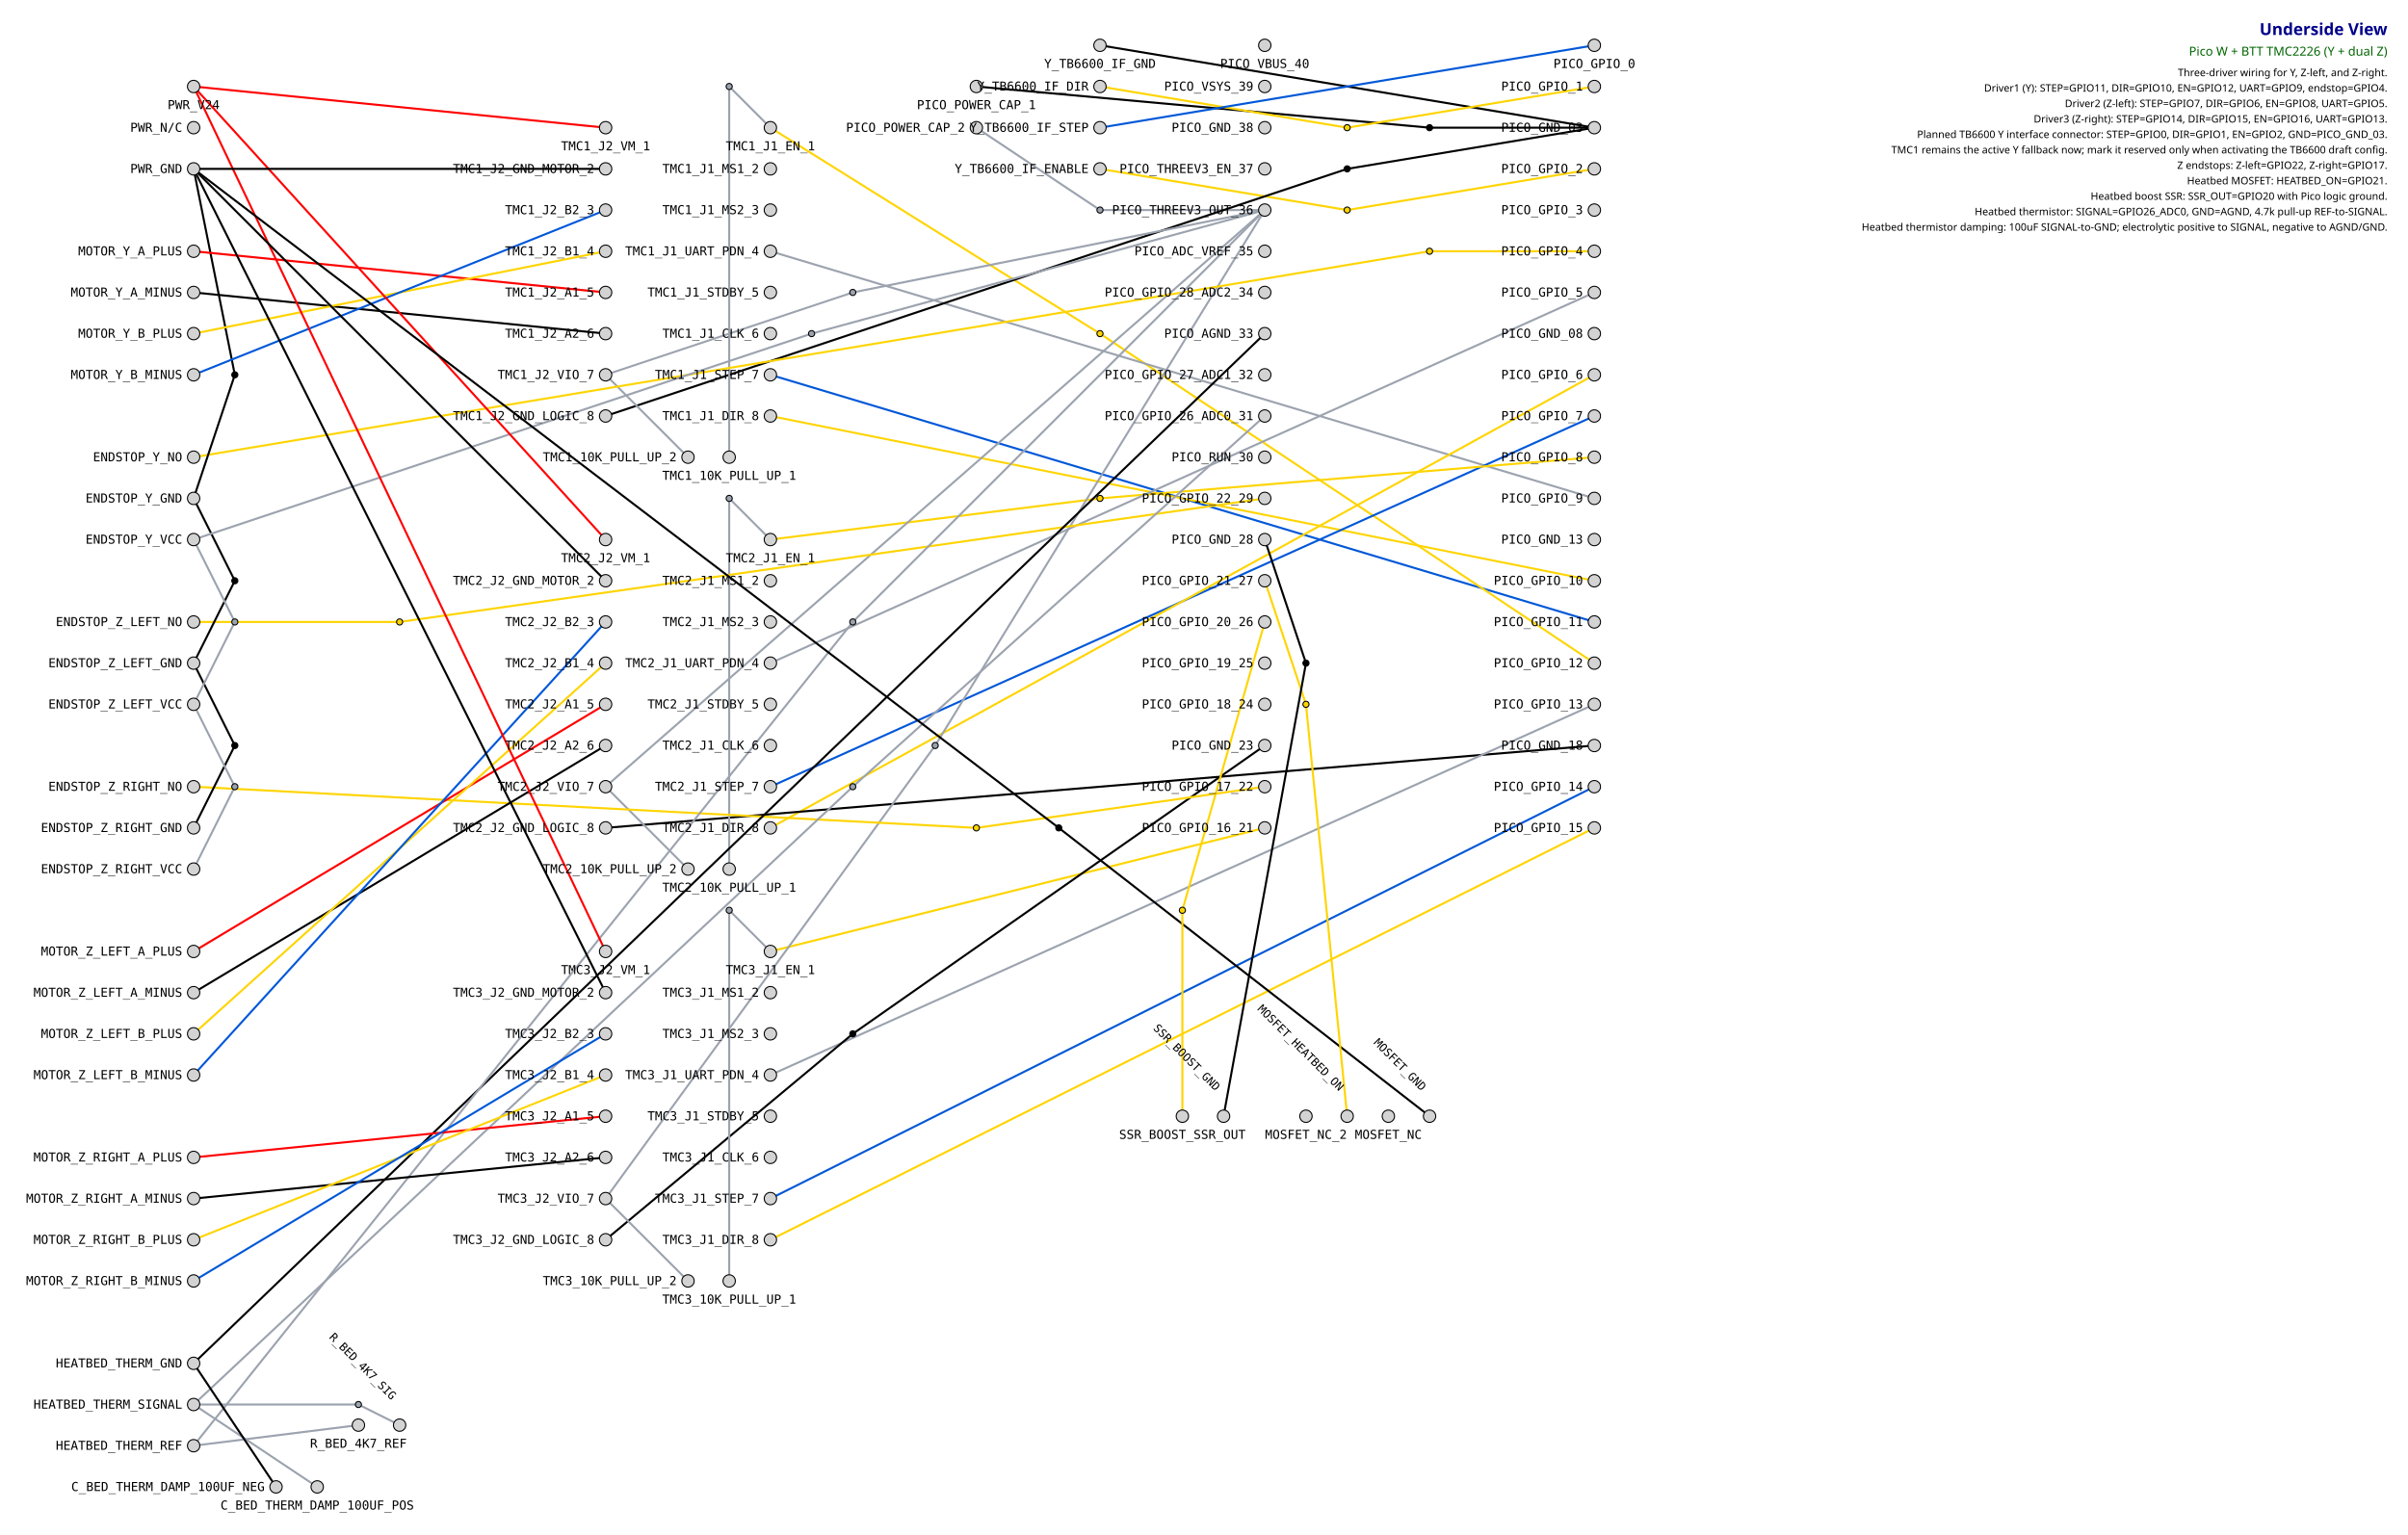
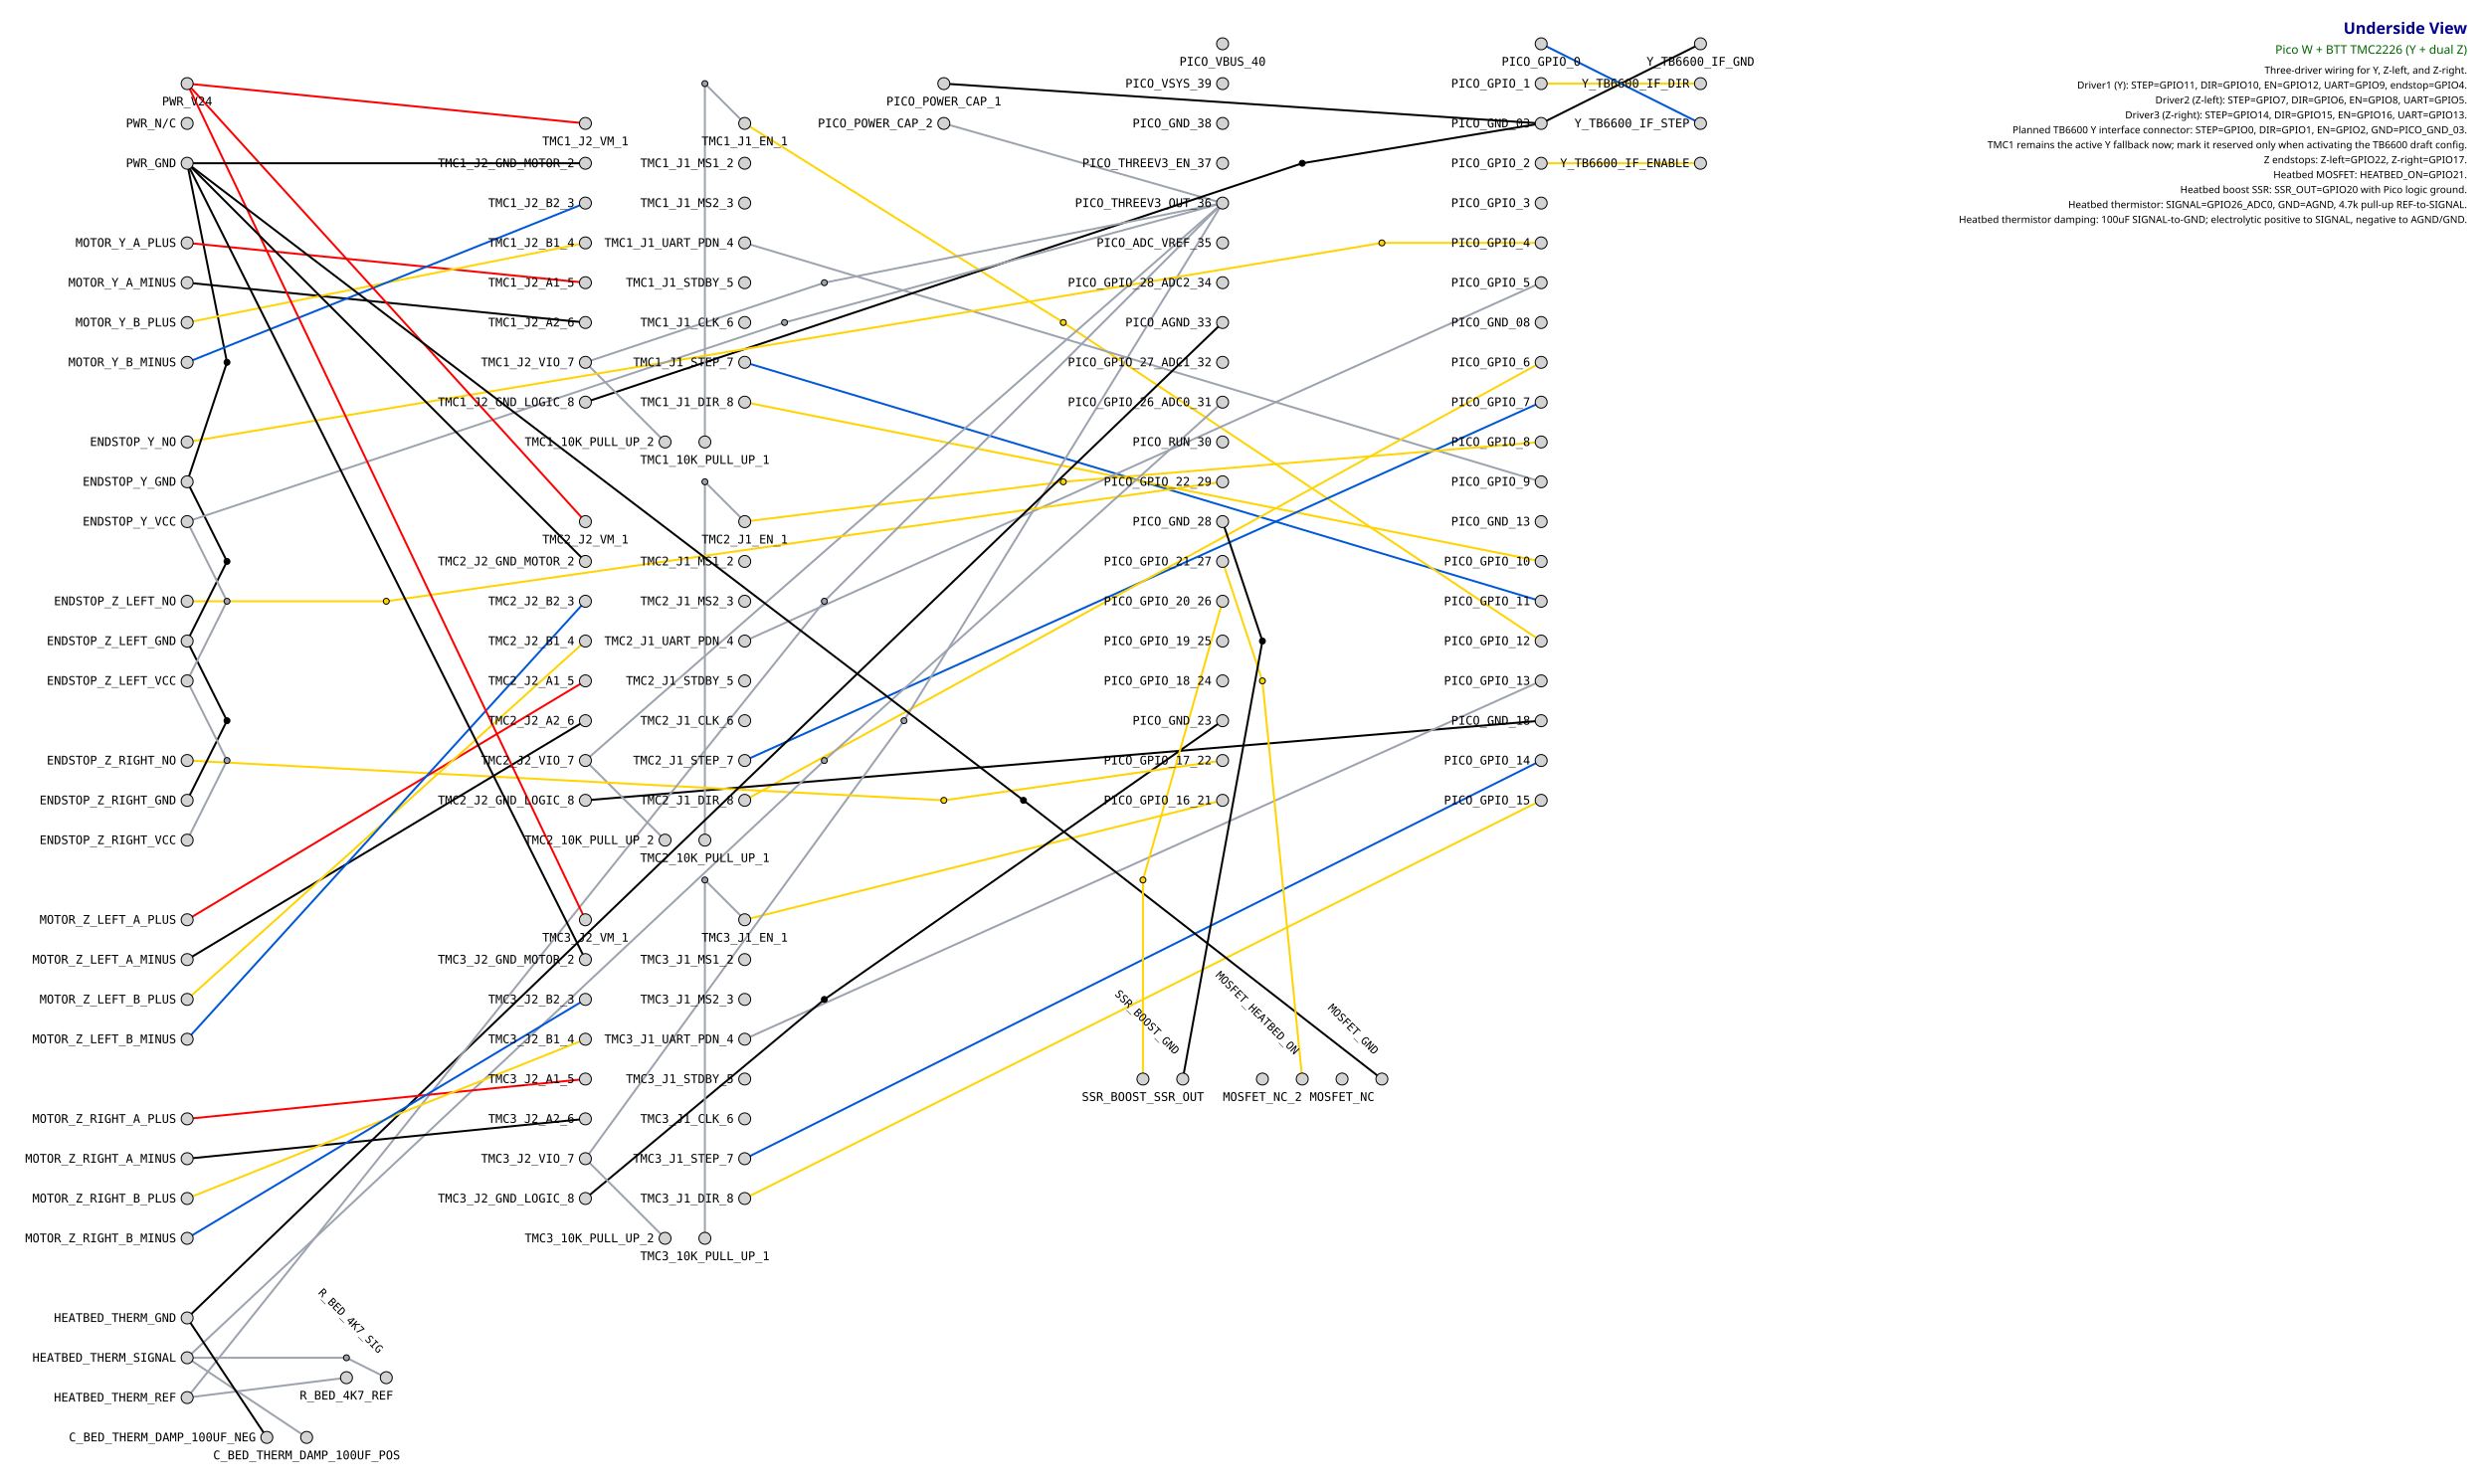
- <svg xmlns="http://www.w3.org/2000/svg" viewBox="-128 -4 2338 1490" width="100%" height="100%">
-   <line x1="1420" y1="120" x2="1260" y2="120" stroke="#000000" stroke-width="2" />
-   <line x1="1260" y1="120" x2="820" y2="80" stroke="#000000" stroke-width="2" />
-   <circle cx="1260" cy="120" r="3" fill="#000000" stroke="black" stroke-width="1" />
-   <line x1="820" y1="120" x2="940" y2="200" stroke="#9ca3af" stroke-width="2" />
-   <line x1="940" y1="200" x2="1100" y2="200" stroke="#9ca3af" stroke-width="2" />
-   <circle cx="940" cy="200" r="3" fill="#9ca3af" stroke="black" stroke-width="1" />
-   <line x1="1420" y1="120" x2="940" y2="40" stroke="#000000" stroke-width="2" />
-   <line x1="1420" y1="80" x2="1180" y2="120" stroke="#ffd400" stroke-width="2" />
-   <line x1="1180" y1="120" x2="940" y2="80" stroke="#ffd400" stroke-width="2" />
-   <circle cx="1180" cy="120" r="3" fill="#ffd400" stroke="black" stroke-width="1" />
-   <line x1="1420" y1="40" x2="940" y2="120" stroke="#0057d8" stroke-width="2" />
-   <line x1="1420" y1="160" x2="1180" y2="200" stroke="#ffd400" stroke-width="2" />
-   <line x1="1180" y1="200" x2="940" y2="160" stroke="#ffd400" stroke-width="2" />
-   <circle cx="1180" cy="200" r="3" fill="#ffd400" stroke="black" stroke-width="1" />
+ <svg xmlns="http://www.w3.org/2000/svg" viewBox="-128 -4 2498 1490" width="100%" height="100%">
+   <line x1="1420" y1="120" x2="820" y2="80" stroke="#000000" stroke-width="2" />
+   <line x1="820" y1="120" x2="1100" y2="200" stroke="#9ca3af" stroke-width="2" />
+   <line x1="1420" y1="120" x2="1580" y2="40" stroke="#000000" stroke-width="2" />
+   <line x1="1420" y1="80" x2="1580" y2="80" stroke="#ffd400" stroke-width="2" />
+   <line x1="1420" y1="40" x2="1580" y2="120" stroke="#0057d8" stroke-width="2" />
+   <line x1="1420" y1="160" x2="1580" y2="160" stroke="#ffd400" stroke-width="2" />
  <line x1="1420" y1="600" x2="620" y2="360" stroke="#0057d8" stroke-width="2" />
  <line x1="1420" y1="560" x2="620" y2="400" stroke="#ffd400" stroke-width="2" />
  <line x1="1420" y1="640" x2="940" y2="320" stroke="#ffd400" stroke-width="2" />
  <line x1="940" y1="320" x2="620" y2="120" stroke="#ffd400" stroke-width="2" />
  <circle cx="940" cy="320" r="3" fill="#ffd400" stroke="black" stroke-width="1" />
  <line x1="1420" y1="480" x2="620" y2="240" stroke="#9ca3af" stroke-width="2" />
  <line x1="1420" y1="120" x2="1180" y2="160" stroke="#000000" stroke-width="2" />
  <line x1="1180" y1="160" x2="460" y2="400" stroke="#000000" stroke-width="2" />
  <circle cx="1180" cy="160" r="3" fill="#000000" stroke="black" stroke-width="1" />
  <line x1="1100" y1="200" x2="700" y2="280" stroke="#9ca3af" stroke-width="2" />
  <line x1="700" y1="280" x2="460" y2="360" stroke="#9ca3af" stroke-width="2" />
  <circle cx="700" cy="280" r="3" fill="#9ca3af" stroke="black" stroke-width="1" />
  <line x1="460" y1="360" x2="540" y2="440" stroke="#9ca3af" stroke-width="2" />
  <line x1="580" y1="440" x2="580" y2="80" stroke="#9ca3af" stroke-width="2" />
  <line x1="580" y1="80" x2="620" y2="120" stroke="#9ca3af" stroke-width="2" />
  <circle cx="580" cy="80" r="3" fill="#9ca3af" stroke="black" stroke-width="1" />
  <line x1="1420" y1="400" x2="620" y2="760" stroke="#0057d8" stroke-width="2" />
  <line x1="1420" y1="360" x2="620" y2="800" stroke="#ffd400" stroke-width="2" />
  <line x1="1420" y1="440" x2="940" y2="480" stroke="#ffd400" stroke-width="2" />
  <line x1="940" y1="480" x2="620" y2="520" stroke="#ffd400" stroke-width="2" />
  <circle cx="940" cy="480" r="3" fill="#ffd400" stroke="black" stroke-width="1" />
  <line x1="1420" y1="280" x2="620" y2="640" stroke="#9ca3af" stroke-width="2" />
  <line x1="1420" y1="720" x2="460" y2="800" stroke="#000000" stroke-width="2" />
  <line x1="1100" y1="200" x2="460" y2="760" stroke="#9ca3af" stroke-width="2" />
  <line x1="460" y1="760" x2="540" y2="840" stroke="#9ca3af" stroke-width="2" />
  <line x1="580" y1="840" x2="580" y2="480" stroke="#9ca3af" stroke-width="2" />
  <line x1="580" y1="480" x2="620" y2="520" stroke="#9ca3af" stroke-width="2" />
  <circle cx="580" cy="480" r="3" fill="#9ca3af" stroke="black" stroke-width="1" />
  <line x1="1420" y1="760" x2="620" y2="1160" stroke="#0057d8" stroke-width="2" />
  <line x1="1420" y1="800" x2="620" y2="1200" stroke="#ffd400" stroke-width="2" />
  <line x1="1100" y1="800" x2="620" y2="920" stroke="#ffd400" stroke-width="2" />
  <line x1="1420" y1="680" x2="620" y2="1040" stroke="#9ca3af" stroke-width="2" />
  <line x1="1100" y1="720" x2="700" y2="1000" stroke="#000000" stroke-width="2" />
  <line x1="700" y1="1000" x2="460" y2="1200" stroke="#000000" stroke-width="2" />
  <circle cx="700" cy="1000" r="3" fill="#000000" stroke="black" stroke-width="1" />
  <line x1="1100" y1="200" x2="780" y2="720" stroke="#9ca3af" stroke-width="2" />
  <line x1="780" y1="720" x2="460" y2="1160" stroke="#9ca3af" stroke-width="2" />
  <circle cx="780" cy="720" r="3" fill="#9ca3af" stroke="black" stroke-width="1" />
  <line x1="460" y1="1160" x2="540" y2="1240" stroke="#9ca3af" stroke-width="2" />
  <line x1="580" y1="1240" x2="580" y2="880" stroke="#9ca3af" stroke-width="2" />
  <line x1="580" y1="880" x2="620" y2="920" stroke="#9ca3af" stroke-width="2" />
  <circle cx="580" cy="880" r="3" fill="#9ca3af" stroke="black" stroke-width="1" />
  <line x1="1420" y1="240" x2="1260" y2="240" stroke="#ffd400" stroke-width="2" />
  <line x1="1260" y1="240" x2="60" y2="440" stroke="#ffd400" stroke-width="2" />
  <circle cx="1260" cy="240" r="3" fill="#ffd400" stroke="black" stroke-width="1" />
  <line x1="1100" y1="480" x2="260" y2="600" stroke="#ffd400" stroke-width="2" />
  <line x1="260" y1="600" x2="60" y2="600" stroke="#ffd400" stroke-width="2" />
  <circle cx="260" cy="600" r="3" fill="#ffd400" stroke="black" stroke-width="1" />
  <line x1="1100" y1="760" x2="820" y2="800" stroke="#ffd400" stroke-width="2" />
  <line x1="820" y1="800" x2="60" y2="760" stroke="#ffd400" stroke-width="2" />
  <circle cx="820" cy="800" r="3" fill="#ffd400" stroke="black" stroke-width="1" />
  <line x1="60" y1="160" x2="100" y2="360" stroke="#000000" stroke-width="2" />
  <line x1="100" y1="360" x2="60" y2="480" stroke="#000000" stroke-width="2" />
  <circle cx="100" cy="360" r="3" fill="#000000" stroke="black" stroke-width="1" />
  <line x1="60" y1="480" x2="100" y2="560" stroke="#000000" stroke-width="2" />
  <line x1="100" y1="560" x2="60" y2="640" stroke="#000000" stroke-width="2" />
  <circle cx="100" cy="560" r="3" fill="#000000" stroke="black" stroke-width="1" />
  <line x1="60" y1="640" x2="100" y2="720" stroke="#000000" stroke-width="2" />
  <line x1="100" y1="720" x2="60" y2="800" stroke="#000000" stroke-width="2" />
  <circle cx="100" cy="720" r="3" fill="#000000" stroke="black" stroke-width="1" />
  <line x1="60" y1="520" x2="660" y2="320" stroke="#9ca3af" stroke-width="2" />
  <line x1="660" y1="320" x2="1100" y2="200" stroke="#9ca3af" stroke-width="2" />
  <circle cx="660" cy="320" r="3" fill="#9ca3af" stroke="black" stroke-width="1" />
  <line x1="60" y1="680" x2="100" y2="600" stroke="#9ca3af" stroke-width="2" />
  <line x1="100" y1="600" x2="60" y2="520" stroke="#9ca3af" stroke-width="2" />
  <circle cx="100" cy="600" r="3" fill="#9ca3af" stroke="black" stroke-width="1" />
  <line x1="60" y1="840" x2="100" y2="760" stroke="#9ca3af" stroke-width="2" />
  <line x1="100" y1="760" x2="60" y2="680" stroke="#9ca3af" stroke-width="2" />
  <circle cx="100" cy="760" r="3" fill="#9ca3af" stroke="black" stroke-width="1" />
  <line x1="1100" y1="320" x2="60" y2="1320" stroke="#000000" stroke-width="2" />
  <line x1="1100" y1="400" x2="700" y2="760" stroke="#9ca3af" stroke-width="2" />
  <line x1="700" y1="760" x2="60" y2="1360" stroke="#9ca3af" stroke-width="2" />
  <circle cx="700" cy="760" r="3" fill="#9ca3af" stroke="black" stroke-width="1" />
  <line x1="1100" y1="200" x2="700" y2="600" stroke="#9ca3af" stroke-width="2" />
  <line x1="700" y1="600" x2="60" y2="1400" stroke="#9ca3af" stroke-width="2" />
  <circle cx="700" cy="600" r="3" fill="#9ca3af" stroke="black" stroke-width="1" />
  <line x1="60" y1="1400" x2="220" y2="1380" stroke="#9ca3af" stroke-width="2" />
  <line x1="260" y1="1380" x2="220" y2="1360" stroke="#9ca3af" stroke-width="2" />
  <line x1="220" y1="1360" x2="60" y2="1360" stroke="#9ca3af" stroke-width="2" />
  <circle cx="220" cy="1360" r="3" fill="#9ca3af" stroke="black" stroke-width="1" />
  <line x1="180" y1="1440" x2="60" y2="1360" stroke="#9ca3af" stroke-width="2" />
  <line x1="140" y1="1440" x2="60" y2="1320" stroke="#000000" stroke-width="2" />
  <line x1="60" y1="240" x2="460" y2="280" stroke="#ff0000" stroke-width="2" />
  <line x1="60" y1="280" x2="460" y2="320" stroke="#000000" stroke-width="2" />
  <line x1="60" y1="320" x2="460" y2="240" stroke="#ffd400" stroke-width="2" />
  <line x1="60" y1="360" x2="460" y2="200" stroke="#0057d8" stroke-width="2" />
  <line x1="60" y1="920" x2="460" y2="680" stroke="#ff0000" stroke-width="2" />
  <line x1="60" y1="960" x2="460" y2="720" stroke="#000000" stroke-width="2" />
  <line x1="60" y1="1000" x2="460" y2="640" stroke="#ffd400" stroke-width="2" />
  <line x1="60" y1="1040" x2="460" y2="600" stroke="#0057d8" stroke-width="2" />
  <line x1="60" y1="1120" x2="460" y2="1080" stroke="#ff0000" stroke-width="2" />
  <line x1="60" y1="1160" x2="460" y2="1120" stroke="#000000" stroke-width="2" />
  <line x1="60" y1="1200" x2="460" y2="1040" stroke="#ffd400" stroke-width="2" />
  <line x1="60" y1="1240" x2="460" y2="1000" stroke="#0057d8" stroke-width="2" />
  <line x1="60" y1="80" x2="460" y2="120" stroke="#ff0000" stroke-width="2" />
  <line x1="60" y1="80" x2="460" y2="520" stroke="#ff0000" stroke-width="2" />
  <line x1="60" y1="80" x2="460" y2="920" stroke="#ff0000" stroke-width="2" />
  <line x1="60" y1="160" x2="460" y2="160" stroke="#000000" stroke-width="2" />
  <line x1="60" y1="160" x2="460" y2="560" stroke="#000000" stroke-width="2" />
  <line x1="60" y1="160" x2="460" y2="960" stroke="#000000" stroke-width="2" />
  <line x1="60" y1="160" x2="900" y2="800" stroke="#000000" stroke-width="2" />
  <line x1="900" y1="800" x2="1260" y2="1080" stroke="#000000" stroke-width="2" />
  <circle cx="900" cy="800" r="3" fill="#000000" stroke="black" stroke-width="1" />
  <line x1="1100" y1="560" x2="1140" y2="680" stroke="#ffd400" stroke-width="2" />
  <line x1="1140" y1="680" x2="1180" y2="1080" stroke="#ffd400" stroke-width="2" />
  <circle cx="1140" cy="680" r="3" fill="#ffd400" stroke="black" stroke-width="1" />
  <line x1="1100" y1="520" x2="1140" y2="640" stroke="#000000" stroke-width="2" />
  <line x1="1140" y1="640" x2="1060" y2="1080" stroke="#000000" stroke-width="2" />
  <circle cx="1140" cy="640" r="3" fill="#000000" stroke="black" stroke-width="1" />
  <line x1="1100" y1="600" x2="1020" y2="880" stroke="#ffd400" stroke-width="2" />
  <line x1="1020" y1="880" x2="1020" y2="1080" stroke="#ffd400" stroke-width="2" />
  <circle cx="1020" cy="880" r="3" fill="#ffd400" stroke="black" stroke-width="1" />
  <circle cx="1420" cy="40" r="6" fill="lightgray" stroke="black" />
  <text x="1420" y="62" font-size="12px" font-family="monospace" text-anchor="middle">PICO_GPIO_0</text>
  <circle cx="1420" cy="80" r="6" fill="lightgray" stroke="black" />
  <text x="1409" y="84" font-size="12px" font-family="monospace" text-anchor="end">PICO_GPIO_1</text>
  <circle cx="1420" cy="120" r="6" fill="lightgray" stroke="black" />
  <text x="1409" y="124" font-size="12px" font-family="monospace" text-anchor="end">PICO_GND_03</text>
  <circle cx="1420" cy="160" r="6" fill="lightgray" stroke="black" />
  <text x="1409" y="164" font-size="12px" font-family="monospace" text-anchor="end">PICO_GPIO_2</text>
  <circle cx="1420" cy="200" r="6" fill="lightgray" stroke="black" />
  <text x="1409" y="204" font-size="12px" font-family="monospace" text-anchor="end">PICO_GPIO_3</text>
  <circle cx="1420" cy="240" r="6" fill="lightgray" stroke="black" />
  <text x="1409" y="244" font-size="12px" font-family="monospace" text-anchor="end">PICO_GPIO_4</text>
  <circle cx="1420" cy="280" r="6" fill="lightgray" stroke="black" />
  <text x="1409" y="284" font-size="12px" font-family="monospace" text-anchor="end">PICO_GPIO_5</text>
  <circle cx="1420" cy="320" r="6" fill="lightgray" stroke="black" />
  <text x="1409" y="324" font-size="12px" font-family="monospace" text-anchor="end">PICO_GND_08</text>
  <circle cx="1420" cy="360" r="6" fill="lightgray" stroke="black" />
  <text x="1409" y="364" font-size="12px" font-family="monospace" text-anchor="end">PICO_GPIO_6</text>
  <circle cx="1420" cy="400" r="6" fill="lightgray" stroke="black" />
  <text x="1409" y="404" font-size="12px" font-family="monospace" text-anchor="end">PICO_GPIO_7</text>
  <circle cx="1420" cy="440" r="6" fill="lightgray" stroke="black" />
  <text x="1409" y="444" font-size="12px" font-family="monospace" text-anchor="end">PICO_GPIO_8</text>
  <circle cx="1420" cy="480" r="6" fill="lightgray" stroke="black" />
  <text x="1409" y="484" font-size="12px" font-family="monospace" text-anchor="end">PICO_GPIO_9</text>
  <circle cx="1420" cy="520" r="6" fill="lightgray" stroke="black" />
  <text x="1409" y="524" font-size="12px" font-family="monospace" text-anchor="end">PICO_GND_13</text>
  <circle cx="1420" cy="560" r="6" fill="lightgray" stroke="black" />
  <text x="1409" y="564" font-size="12px" font-family="monospace" text-anchor="end">PICO_GPIO_10</text>
  <circle cx="1420" cy="600" r="6" fill="lightgray" stroke="black" />
  <text x="1409" y="604" font-size="12px" font-family="monospace" text-anchor="end">PICO_GPIO_11</text>
  <circle cx="1420" cy="640" r="6" fill="lightgray" stroke="black" />
  <text x="1409" y="644" font-size="12px" font-family="monospace" text-anchor="end">PICO_GPIO_12</text>
  <circle cx="1420" cy="680" r="6" fill="lightgray" stroke="black" />
  <text x="1409" y="684" font-size="12px" font-family="monospace" text-anchor="end">PICO_GPIO_13</text>
  <circle cx="1420" cy="720" r="6" fill="lightgray" stroke="black" />
  <text x="1409" y="724" font-size="12px" font-family="monospace" text-anchor="end">PICO_GND_18</text>
  <circle cx="1420" cy="760" r="6" fill="lightgray" stroke="black" />
  <text x="1409" y="764" font-size="12px" font-family="monospace" text-anchor="end">PICO_GPIO_14</text>
  <circle cx="1420" cy="800" r="6" fill="lightgray" stroke="black" />
  <text x="1409" y="804" font-size="12px" font-family="monospace" text-anchor="end">PICO_GPIO_15</text>
  <circle cx="1100" cy="40" r="6" fill="lightgray" stroke="black" />
  <text x="1100" y="62" font-size="12px" font-family="monospace" text-anchor="middle">PICO_VBUS_40</text>
  <circle cx="1100" cy="80" r="6" fill="lightgray" stroke="black" />
  <text x="1089" y="84" font-size="12px" font-family="monospace" text-anchor="end">PICO_VSYS_39</text>
  <circle cx="1100" cy="120" r="6" fill="lightgray" stroke="black" />
  <text x="1089" y="124" font-size="12px" font-family="monospace" text-anchor="end">PICO_GND_38</text>
  <circle cx="1100" cy="160" r="6" fill="lightgray" stroke="black" />
  <text x="1089" y="164" font-size="12px" font-family="monospace" text-anchor="end">PICO_THREEV3_EN_37</text>
  <circle cx="1100" cy="200" r="6" fill="lightgray" stroke="black" />
  <text x="1089" y="204" font-size="12px" font-family="monospace" text-anchor="end">PICO_THREEV3_OUT_36</text>
  <circle cx="1100" cy="240" r="6" fill="lightgray" stroke="black" />
  <text x="1089" y="244" font-size="12px" font-family="monospace" text-anchor="end">PICO_ADC_VREF_35</text>
  <circle cx="1100" cy="280" r="6" fill="lightgray" stroke="black" />
  <text x="1089" y="284" font-size="12px" font-family="monospace" text-anchor="end">PICO_GPIO_28_ADC2_34</text>
  <circle cx="1100" cy="320" r="6" fill="lightgray" stroke="black" />
  <text x="1089" y="324" font-size="12px" font-family="monospace" text-anchor="end">PICO_AGND_33</text>
  <circle cx="1100" cy="360" r="6" fill="lightgray" stroke="black" />
  <text x="1089" y="364" font-size="12px" font-family="monospace" text-anchor="end">PICO_GPIO_27_ADC1_32</text>
  <circle cx="1100" cy="400" r="6" fill="lightgray" stroke="black" />
  <text x="1089" y="404" font-size="12px" font-family="monospace" text-anchor="end">PICO_GPIO_26_ADC0_31</text>
  <circle cx="1100" cy="440" r="6" fill="lightgray" stroke="black" />
  <text x="1089" y="444" font-size="12px" font-family="monospace" text-anchor="end">PICO_RUN_30</text>
  <circle cx="1100" cy="480" r="6" fill="lightgray" stroke="black" />
  <text x="1089" y="484" font-size="12px" font-family="monospace" text-anchor="end">PICO_GPIO_22_29</text>
  <circle cx="1100" cy="520" r="6" fill="lightgray" stroke="black" />
  <text x="1089" y="524" font-size="12px" font-family="monospace" text-anchor="end">PICO_GND_28</text>
  <circle cx="1100" cy="560" r="6" fill="lightgray" stroke="black" />
  <text x="1089" y="564" font-size="12px" font-family="monospace" text-anchor="end">PICO_GPIO_21_27</text>
  <circle cx="1100" cy="600" r="6" fill="lightgray" stroke="black" />
  <text x="1089" y="604" font-size="12px" font-family="monospace" text-anchor="end">PICO_GPIO_20_26</text>
  <circle cx="1100" cy="640" r="6" fill="lightgray" stroke="black" />
  <text x="1089" y="644" font-size="12px" font-family="monospace" text-anchor="end">PICO_GPIO_19_25</text>
  <circle cx="1100" cy="680" r="6" fill="lightgray" stroke="black" />
  <text x="1089" y="684" font-size="12px" font-family="monospace" text-anchor="end">PICO_GPIO_18_24</text>
  <circle cx="1100" cy="720" r="6" fill="lightgray" stroke="black" />
  <text x="1089" y="724" font-size="12px" font-family="monospace" text-anchor="end">PICO_GND_23</text>
  <circle cx="1100" cy="760" r="6" fill="lightgray" stroke="black" />
  <text x="1089" y="764" font-size="12px" font-family="monospace" text-anchor="end">PICO_GPIO_17_22</text>
  <circle cx="1100" cy="800" r="6" fill="lightgray" stroke="black" />
  <text x="1089" y="804" font-size="12px" font-family="monospace" text-anchor="end">PICO_GPIO_16_21</text>
  <circle cx="620" cy="120" r="6" fill="lightgray" stroke="black" />
  <text x="620" y="142" font-size="12px" font-family="monospace" text-anchor="middle">TMC1_J1_EN_1</text>
  <circle cx="620" cy="160" r="6" fill="lightgray" stroke="black" />
  <text x="609" y="164" font-size="12px" font-family="monospace" text-anchor="end">TMC1_J1_MS1_2</text>
  <circle cx="620" cy="200" r="6" fill="lightgray" stroke="black" />
  <text x="609" y="204" font-size="12px" font-family="monospace" text-anchor="end">TMC1_J1_MS2_3</text>
  <circle cx="620" cy="240" r="6" fill="lightgray" stroke="black" />
  <text x="609" y="244" font-size="12px" font-family="monospace" text-anchor="end">TMC1_J1_UART_PDN_4</text>
  <circle cx="620" cy="280" r="6" fill="lightgray" stroke="black" />
  <text x="609" y="284" font-size="12px" font-family="monospace" text-anchor="end">TMC1_J1_STDBY_5</text>
  <circle cx="620" cy="320" r="6" fill="lightgray" stroke="black" />
  <text x="609" y="324" font-size="12px" font-family="monospace" text-anchor="end">TMC1_J1_CLK_6</text>
  <circle cx="620" cy="360" r="6" fill="lightgray" stroke="black" />
  <text x="609" y="364" font-size="12px" font-family="monospace" text-anchor="end">TMC1_J1_STEP_7</text>
  <circle cx="620" cy="400" r="6" fill="lightgray" stroke="black" />
  <text x="609" y="404" font-size="12px" font-family="monospace" text-anchor="end">TMC1_J1_DIR_8</text>
  <circle cx="460" cy="120" r="6" fill="lightgray" stroke="black" />
  <text x="460" y="142" font-size="12px" font-family="monospace" text-anchor="middle">TMC1_J2_VM_1</text>
  <circle cx="460" cy="160" r="6" fill="lightgray" stroke="black" />
  <text x="449" y="164" font-size="12px" font-family="monospace" text-anchor="end">TMC1_J2_GND_MOTOR_2</text>
  <circle cx="460" cy="200" r="6" fill="lightgray" stroke="black" />
  <text x="449" y="204" font-size="12px" font-family="monospace" text-anchor="end">TMC1_J2_B2_3</text>
  <circle cx="460" cy="240" r="6" fill="lightgray" stroke="black" />
  <text x="449" y="244" font-size="12px" font-family="monospace" text-anchor="end">TMC1_J2_B1_4</text>
  <circle cx="460" cy="280" r="6" fill="lightgray" stroke="black" />
  <text x="449" y="284" font-size="12px" font-family="monospace" text-anchor="end">TMC1_J2_A1_5</text>
  <circle cx="460" cy="320" r="6" fill="lightgray" stroke="black" />
  <text x="449" y="324" font-size="12px" font-family="monospace" text-anchor="end">TMC1_J2_A2_6</text>
  <circle cx="460" cy="360" r="6" fill="lightgray" stroke="black" />
  <text x="449" y="364" font-size="12px" font-family="monospace" text-anchor="end">TMC1_J2_VIO_7</text>
  <circle cx="460" cy="400" r="6" fill="lightgray" stroke="black" />
  <text x="449" y="404" font-size="12px" font-family="monospace" text-anchor="end">TMC1_J2_GND_LOGIC_8</text>
  <circle cx="620" cy="520" r="6" fill="lightgray" stroke="black" />
  <text x="620" y="542" font-size="12px" font-family="monospace" text-anchor="middle">TMC2_J1_EN_1</text>
  <circle cx="620" cy="560" r="6" fill="lightgray" stroke="black" />
  <text x="609" y="564" font-size="12px" font-family="monospace" text-anchor="end">TMC2_J1_MS1_2</text>
  <circle cx="620" cy="600" r="6" fill="lightgray" stroke="black" />
  <text x="609" y="604" font-size="12px" font-family="monospace" text-anchor="end">TMC2_J1_MS2_3</text>
  <circle cx="620" cy="640" r="6" fill="lightgray" stroke="black" />
  <text x="609" y="644" font-size="12px" font-family="monospace" text-anchor="end">TMC2_J1_UART_PDN_4</text>
  <circle cx="620" cy="680" r="6" fill="lightgray" stroke="black" />
  <text x="609" y="684" font-size="12px" font-family="monospace" text-anchor="end">TMC2_J1_STDBY_5</text>
  <circle cx="620" cy="720" r="6" fill="lightgray" stroke="black" />
  <text x="609" y="724" font-size="12px" font-family="monospace" text-anchor="end">TMC2_J1_CLK_6</text>
  <circle cx="620" cy="760" r="6" fill="lightgray" stroke="black" />
  <text x="609" y="764" font-size="12px" font-family="monospace" text-anchor="end">TMC2_J1_STEP_7</text>
  <circle cx="620" cy="800" r="6" fill="lightgray" stroke="black" />
  <text x="609" y="804" font-size="12px" font-family="monospace" text-anchor="end">TMC2_J1_DIR_8</text>
  <circle cx="460" cy="520" r="6" fill="lightgray" stroke="black" />
  <text x="460" y="542" font-size="12px" font-family="monospace" text-anchor="middle">TMC2_J2_VM_1</text>
  <circle cx="460" cy="560" r="6" fill="lightgray" stroke="black" />
  <text x="449" y="564" font-size="12px" font-family="monospace" text-anchor="end">TMC2_J2_GND_MOTOR_2</text>
  <circle cx="460" cy="600" r="6" fill="lightgray" stroke="black" />
  <text x="449" y="604" font-size="12px" font-family="monospace" text-anchor="end">TMC2_J2_B2_3</text>
  <circle cx="460" cy="640" r="6" fill="lightgray" stroke="black" />
  <text x="449" y="644" font-size="12px" font-family="monospace" text-anchor="end">TMC2_J2_B1_4</text>
  <circle cx="460" cy="680" r="6" fill="lightgray" stroke="black" />
  <text x="449" y="684" font-size="12px" font-family="monospace" text-anchor="end">TMC2_J2_A1_5</text>
  <circle cx="460" cy="720" r="6" fill="lightgray" stroke="black" />
  <text x="449" y="724" font-size="12px" font-family="monospace" text-anchor="end">TMC2_J2_A2_6</text>
  <circle cx="460" cy="760" r="6" fill="lightgray" stroke="black" />
  <text x="449" y="764" font-size="12px" font-family="monospace" text-anchor="end">TMC2_J2_VIO_7</text>
  <circle cx="460" cy="800" r="6" fill="lightgray" stroke="black" />
  <text x="449" y="804" font-size="12px" font-family="monospace" text-anchor="end">TMC2_J2_GND_LOGIC_8</text>
  <circle cx="620" cy="920" r="6" fill="lightgray" stroke="black" />
  <text x="620" y="942" font-size="12px" font-family="monospace" text-anchor="middle">TMC3_J1_EN_1</text>
  <circle cx="620" cy="960" r="6" fill="lightgray" stroke="black" />
  <text x="609" y="964" font-size="12px" font-family="monospace" text-anchor="end">TMC3_J1_MS1_2</text>
  <circle cx="620" cy="1000" r="6" fill="lightgray" stroke="black" />
  <text x="609" y="1004" font-size="12px" font-family="monospace" text-anchor="end">TMC3_J1_MS2_3</text>
  <circle cx="620" cy="1040" r="6" fill="lightgray" stroke="black" />
  <text x="609" y="1044" font-size="12px" font-family="monospace" text-anchor="end">TMC3_J1_UART_PDN_4</text>
  <circle cx="620" cy="1080" r="6" fill="lightgray" stroke="black" />
  <text x="609" y="1084" font-size="12px" font-family="monospace" text-anchor="end">TMC3_J1_STDBY_5</text>
  <circle cx="620" cy="1120" r="6" fill="lightgray" stroke="black" />
  <text x="609" y="1124" font-size="12px" font-family="monospace" text-anchor="end">TMC3_J1_CLK_6</text>
  <circle cx="620" cy="1160" r="6" fill="lightgray" stroke="black" />
  <text x="609" y="1164" font-size="12px" font-family="monospace" text-anchor="end">TMC3_J1_STEP_7</text>
  <circle cx="620" cy="1200" r="6" fill="lightgray" stroke="black" />
  <text x="609" y="1204" font-size="12px" font-family="monospace" text-anchor="end">TMC3_J1_DIR_8</text>
  <circle cx="460" cy="920" r="6" fill="lightgray" stroke="black" />
  <text x="460" y="942" font-size="12px" font-family="monospace" text-anchor="middle">TMC3_J2_VM_1</text>
  <circle cx="460" cy="960" r="6" fill="lightgray" stroke="black" />
  <text x="449" y="964" font-size="12px" font-family="monospace" text-anchor="end">TMC3_J2_GND_MOTOR_2</text>
  <circle cx="460" cy="1000" r="6" fill="lightgray" stroke="black" />
  <text x="449" y="1004" font-size="12px" font-family="monospace" text-anchor="end">TMC3_J2_B2_3</text>
  <circle cx="460" cy="1040" r="6" fill="lightgray" stroke="black" />
  <text x="449" y="1044" font-size="12px" font-family="monospace" text-anchor="end">TMC3_J2_B1_4</text>
  <circle cx="460" cy="1080" r="6" fill="lightgray" stroke="black" />
  <text x="449" y="1084" font-size="12px" font-family="monospace" text-anchor="end">TMC3_J2_A1_5</text>
  <circle cx="460" cy="1120" r="6" fill="lightgray" stroke="black" />
  <text x="449" y="1124" font-size="12px" font-family="monospace" text-anchor="end">TMC3_J2_A2_6</text>
  <circle cx="460" cy="1160" r="6" fill="lightgray" stroke="black" />
  <text x="449" y="1164" font-size="12px" font-family="monospace" text-anchor="end">TMC3_J2_VIO_7</text>
  <circle cx="460" cy="1200" r="6" fill="lightgray" stroke="black" />
  <text x="449" y="1204" font-size="12px" font-family="monospace" text-anchor="end">TMC3_J2_GND_LOGIC_8</text>
  <circle cx="580" cy="440" r="6" fill="lightgray" stroke="black" />
  <text x="580" y="462" font-size="12px" font-family="monospace" text-anchor="middle">TMC1_10K_PULL_UP_1</text>
  <circle cx="540" cy="440" r="6" fill="lightgray" stroke="black" />
  <text x="529" y="444" font-size="12px" font-family="monospace" text-anchor="end">TMC1_10K_PULL_UP_2</text>
  <circle cx="580" cy="840" r="6" fill="lightgray" stroke="black" />
  <text x="580" y="862" font-size="12px" font-family="monospace" text-anchor="middle">TMC2_10K_PULL_UP_1</text>
  <circle cx="540" cy="840" r="6" fill="lightgray" stroke="black" />
  <text x="529" y="844" font-size="12px" font-family="monospace" text-anchor="end">TMC2_10K_PULL_UP_2</text>
  <circle cx="580" cy="1240" r="6" fill="lightgray" stroke="black" />
  <text x="580" y="1262" font-size="12px" font-family="monospace" text-anchor="middle">TMC3_10K_PULL_UP_1</text>
  <circle cx="540" cy="1240" r="6" fill="lightgray" stroke="black" />
  <text x="529" y="1244" font-size="12px" font-family="monospace" text-anchor="end">TMC3_10K_PULL_UP_2</text>
  <circle cx="820" cy="80" r="6" fill="lightgray" stroke="black" />
  <text x="820" y="102" font-size="12px" font-family="monospace" text-anchor="middle">PICO_POWER_CAP_1</text>
  <circle cx="820" cy="120" r="6" fill="lightgray" stroke="black" />
  <text x="809" y="124" font-size="12px" font-family="monospace" text-anchor="end">PICO_POWER_CAP_2</text>
  <circle cx="60" cy="1320" r="6" fill="lightgray" stroke="black" />
  <text x="49" y="1324" font-size="12px" font-family="monospace" text-anchor="end">HEATBED_THERM_GND</text>
  <circle cx="60" cy="1360" r="6" fill="lightgray" stroke="black" />
  <text x="49" y="1364" font-size="12px" font-family="monospace" text-anchor="end">HEATBED_THERM_SIGNAL</text>
  <circle cx="60" cy="1400" r="6" fill="lightgray" stroke="black" />
  <text x="49" y="1404" font-size="12px" font-family="monospace" text-anchor="end">HEATBED_THERM_REF</text>
  <circle cx="260" cy="1380" r="6" fill="lightgray" stroke="black" />
  <text x="252" y="1356" font-size="11px" font-family="monospace" text-anchor="end" transform="rotate(45,252,1356)">R_BED_4K7_SIG</text>
  <circle cx="220" cy="1380" r="6" fill="lightgray" stroke="black" />
  <text x="220" y="1402" font-size="12px" font-family="monospace" text-anchor="middle">R_BED_4K7_REF</text>
  <circle cx="180" cy="1440" r="6" fill="lightgray" stroke="black" />
  <text x="180" y="1462" font-size="12px" font-family="monospace" text-anchor="middle">C_BED_THERM_DAMP_100UF_POS</text>
  <circle cx="140" cy="1440" r="6" fill="lightgray" stroke="black" />
  <text x="129" y="1444" font-size="12px" font-family="monospace" text-anchor="end">C_BED_THERM_DAMP_100UF_NEG</text>
  <circle cx="60" cy="440" r="6" fill="lightgray" stroke="black" />
  <text x="49" y="444" font-size="12px" font-family="monospace" text-anchor="end">ENDSTOP_Y_NO</text>
  <circle cx="60" cy="480" r="6" fill="lightgray" stroke="black" />
  <text x="49" y="484" font-size="12px" font-family="monospace" text-anchor="end">ENDSTOP_Y_GND</text>
  <circle cx="60" cy="520" r="6" fill="lightgray" stroke="black" />
  <text x="49" y="524" font-size="12px" font-family="monospace" text-anchor="end">ENDSTOP_Y_VCC</text>
  <circle cx="60" cy="240" r="6" fill="lightgray" stroke="black" />
  <text x="49" y="244" font-size="12px" font-family="monospace" text-anchor="end">MOTOR_Y_A_PLUS</text>
  <circle cx="60" cy="280" r="6" fill="lightgray" stroke="black" />
  <text x="49" y="284" font-size="12px" font-family="monospace" text-anchor="end">MOTOR_Y_A_MINUS</text>
  <circle cx="60" cy="320" r="6" fill="lightgray" stroke="black" />
  <text x="49" y="324" font-size="12px" font-family="monospace" text-anchor="end">MOTOR_Y_B_PLUS</text>
  <circle cx="60" cy="360" r="6" fill="lightgray" stroke="black" />
  <text x="49" y="364" font-size="12px" font-family="monospace" text-anchor="end">MOTOR_Y_B_MINUS</text>
-   <circle cx="940" cy="40" r="6" fill="lightgray" stroke="black" />
-   <text x="940" y="62" font-size="12px" font-family="monospace" text-anchor="middle">Y_TB6600_IF_GND</text>
-   <circle cx="940" cy="80" r="6" fill="lightgray" stroke="black" />
-   <text x="929" y="84" font-size="12px" font-family="monospace" text-anchor="end">Y_TB6600_IF_DIR</text>
-   <circle cx="940" cy="120" r="6" fill="lightgray" stroke="black" />
-   <text x="929" y="124" font-size="12px" font-family="monospace" text-anchor="end">Y_TB6600_IF_STEP</text>
-   <circle cx="940" cy="160" r="6" fill="lightgray" stroke="black" />
-   <text x="929" y="164" font-size="12px" font-family="monospace" text-anchor="end">Y_TB6600_IF_ENABLE</text>
+   <circle cx="1580" cy="40" r="6" fill="lightgray" stroke="black" />
+   <text x="1580" y="62" font-size="12px" font-family="monospace" text-anchor="middle">Y_TB6600_IF_GND</text>
+   <circle cx="1580" cy="80" r="6" fill="lightgray" stroke="black" />
+   <text x="1569" y="84" font-size="12px" font-family="monospace" text-anchor="end">Y_TB6600_IF_DIR</text>
+   <circle cx="1580" cy="120" r="6" fill="lightgray" stroke="black" />
+   <text x="1569" y="124" font-size="12px" font-family="monospace" text-anchor="end">Y_TB6600_IF_STEP</text>
+   <circle cx="1580" cy="160" r="6" fill="lightgray" stroke="black" />
+   <text x="1569" y="164" font-size="12px" font-family="monospace" text-anchor="end">Y_TB6600_IF_ENABLE</text>
  <circle cx="60" cy="600" r="6" fill="lightgray" stroke="black" />
  <text x="49" y="604" font-size="12px" font-family="monospace" text-anchor="end">ENDSTOP_Z_LEFT_NO</text>
  <circle cx="60" cy="640" r="6" fill="lightgray" stroke="black" />
  <text x="49" y="644" font-size="12px" font-family="monospace" text-anchor="end">ENDSTOP_Z_LEFT_GND</text>
  <circle cx="60" cy="680" r="6" fill="lightgray" stroke="black" />
  <text x="49" y="684" font-size="12px" font-family="monospace" text-anchor="end">ENDSTOP_Z_LEFT_VCC</text>
  <circle cx="60" cy="760" r="6" fill="lightgray" stroke="black" />
  <text x="49" y="764" font-size="12px" font-family="monospace" text-anchor="end">ENDSTOP_Z_RIGHT_NO</text>
  <circle cx="60" cy="800" r="6" fill="lightgray" stroke="black" />
  <text x="49" y="804" font-size="12px" font-family="monospace" text-anchor="end">ENDSTOP_Z_RIGHT_GND</text>
  <circle cx="60" cy="840" r="6" fill="lightgray" stroke="black" />
  <text x="49" y="844" font-size="12px" font-family="monospace" text-anchor="end">ENDSTOP_Z_RIGHT_VCC</text>
  <circle cx="60" cy="920" r="6" fill="lightgray" stroke="black" />
  <text x="49" y="924" font-size="12px" font-family="monospace" text-anchor="end">MOTOR_Z_LEFT_A_PLUS</text>
  <circle cx="60" cy="960" r="6" fill="lightgray" stroke="black" />
  <text x="49" y="964" font-size="12px" font-family="monospace" text-anchor="end">MOTOR_Z_LEFT_A_MINUS</text>
  <circle cx="60" cy="1000" r="6" fill="lightgray" stroke="black" />
  <text x="49" y="1004" font-size="12px" font-family="monospace" text-anchor="end">MOTOR_Z_LEFT_B_PLUS</text>
  <circle cx="60" cy="1040" r="6" fill="lightgray" stroke="black" />
  <text x="49" y="1044" font-size="12px" font-family="monospace" text-anchor="end">MOTOR_Z_LEFT_B_MINUS</text>
  <circle cx="60" cy="1120" r="6" fill="lightgray" stroke="black" />
  <text x="49" y="1124" font-size="12px" font-family="monospace" text-anchor="end">MOTOR_Z_RIGHT_A_PLUS</text>
  <circle cx="60" cy="1160" r="6" fill="lightgray" stroke="black" />
  <text x="49" y="1164" font-size="12px" font-family="monospace" text-anchor="end">MOTOR_Z_RIGHT_A_MINUS</text>
  <circle cx="60" cy="1200" r="6" fill="lightgray" stroke="black" />
  <text x="49" y="1204" font-size="12px" font-family="monospace" text-anchor="end">MOTOR_Z_RIGHT_B_PLUS</text>
  <circle cx="60" cy="1240" r="6" fill="lightgray" stroke="black" />
  <text x="49" y="1244" font-size="12px" font-family="monospace" text-anchor="end">MOTOR_Z_RIGHT_B_MINUS</text>
  <circle cx="60" cy="80" r="6" fill="lightgray" stroke="black" />
  <text x="60" y="102" font-size="12px" font-family="monospace" text-anchor="middle">PWR_V24</text>
  <circle cx="60" cy="120" r="6" fill="lightgray" stroke="black" />
  <text x="49" y="124" font-size="12px" font-family="monospace" text-anchor="end">PWR_N/C</text>
  <circle cx="60" cy="160" r="6" fill="lightgray" stroke="black" />
  <text x="49" y="164" font-size="12px" font-family="monospace" text-anchor="end">PWR_GND</text>
  <circle cx="1260" cy="1080" r="6" fill="lightgray" stroke="black" />
  <text x="1252" y="1056" font-size="11px" font-family="monospace" text-anchor="end" transform="rotate(45,1252,1056)">MOSFET_GND</text>
  <circle cx="1220" cy="1080" r="6" fill="lightgray" stroke="black" />
  <text x="1220" y="1102" font-size="12px" font-family="monospace" text-anchor="middle">MOSFET_NC</text>
  <circle cx="1180" cy="1080" r="6" fill="lightgray" stroke="black" />
  <text x="1172" y="1056" font-size="11px" font-family="monospace" text-anchor="end" transform="rotate(45,1172,1056)">MOSFET_HEATBED_ON</text>
  <circle cx="1140" cy="1080" r="6" fill="lightgray" stroke="black" />
  <text x="1140" y="1102" font-size="12px" font-family="monospace" text-anchor="middle">MOSFET_NC_2</text>
  <circle cx="1060" cy="1080" r="6" fill="lightgray" stroke="black" />
  <text x="1052" y="1056" font-size="11px" font-family="monospace" text-anchor="end" transform="rotate(45,1052,1056)">SSR_BOOST_GND</text>
  <circle cx="1020" cy="1080" r="6" fill="lightgray" stroke="black" />
  <text x="1020" y="1102" font-size="12px" font-family="monospace" text-anchor="middle">SSR_BOOST_SSR_OUT</text>
-   <text x="2190" y="30" font-size="16px" font-family="sans-serif" font-weight="bold" text-anchor="end" fill="darkblue">Underside View</text>
-   <text x="2190" y="50" font-size="12px" font-family="sans-serif" text-anchor="end" fill="darkgreen">Pico W + BTT TMC2226 (Y + dual Z)</text>
-   <text x="2190" y="70" font-size="10px" font-family="sans-serif" text-anchor="end" fill="black">Three-driver wiring for Y, Z-left, and Z-right.</text>
-   <text x="2190" y="85" font-size="10px" font-family="sans-serif" text-anchor="end" fill="black">Driver1 (Y): STEP=GPIO11, DIR=GPIO10, EN=GPIO12, UART=GPIO9, endstop=GPIO4.</text>
-   <text x="2190" y="100" font-size="10px" font-family="sans-serif" text-anchor="end" fill="black">Driver2 (Z-left): STEP=GPIO7, DIR=GPIO6, EN=GPIO8, UART=GPIO5.</text>
-   <text x="2190" y="115" font-size="10px" font-family="sans-serif" text-anchor="end" fill="black">Driver3 (Z-right): STEP=GPIO14, DIR=GPIO15, EN=GPIO16, UART=GPIO13.</text>
-   <text x="2190" y="130" font-size="10px" font-family="sans-serif" text-anchor="end" fill="black">Planned TB6600 Y interface connector: STEP=GPIO0, DIR=GPIO1, EN=GPIO2, GND=PICO_GND_03.</text>
-   <text x="2190" y="145" font-size="10px" font-family="sans-serif" text-anchor="end" fill="black">TMC1 remains the active Y fallback now; mark it reserved only when activating the TB6600 draft config.</text>
-   <text x="2190" y="160" font-size="10px" font-family="sans-serif" text-anchor="end" fill="black">Z endstops: Z-left=GPIO22, Z-right=GPIO17.</text>
-   <text x="2190" y="175" font-size="10px" font-family="sans-serif" text-anchor="end" fill="black">Heatbed MOSFET: HEATBED_ON=GPIO21.</text>
-   <text x="2190" y="190" font-size="10px" font-family="sans-serif" text-anchor="end" fill="black">Heatbed boost SSR: SSR_OUT=GPIO20 with Pico logic ground.</text>
-   <text x="2190" y="205" font-size="10px" font-family="sans-serif" text-anchor="end" fill="black">Heatbed thermistor: SIGNAL=GPIO26_ADC0, GND=AGND, 4.7k pull-up REF-to-SIGNAL.</text>
-   <text x="2190" y="220" font-size="10px" font-family="sans-serif" text-anchor="end" fill="black">Heatbed thermistor damping: 100uF SIGNAL-to-GND; electrolytic positive to SIGNAL, negative to AGND/GND.</text>
+   <text x="2350" y="30" font-size="16px" font-family="sans-serif" font-weight="bold" text-anchor="end" fill="darkblue">Underside View</text>
+   <text x="2350" y="50" font-size="12px" font-family="sans-serif" text-anchor="end" fill="darkgreen">Pico W + BTT TMC2226 (Y + dual Z)</text>
+   <text x="2350" y="70" font-size="10px" font-family="sans-serif" text-anchor="end" fill="black">Three-driver wiring for Y, Z-left, and Z-right.</text>
+   <text x="2350" y="85" font-size="10px" font-family="sans-serif" text-anchor="end" fill="black">Driver1 (Y): STEP=GPIO11, DIR=GPIO10, EN=GPIO12, UART=GPIO9, endstop=GPIO4.</text>
+   <text x="2350" y="100" font-size="10px" font-family="sans-serif" text-anchor="end" fill="black">Driver2 (Z-left): STEP=GPIO7, DIR=GPIO6, EN=GPIO8, UART=GPIO5.</text>
+   <text x="2350" y="115" font-size="10px" font-family="sans-serif" text-anchor="end" fill="black">Driver3 (Z-right): STEP=GPIO14, DIR=GPIO15, EN=GPIO16, UART=GPIO13.</text>
+   <text x="2350" y="130" font-size="10px" font-family="sans-serif" text-anchor="end" fill="black">Planned TB6600 Y interface connector: STEP=GPIO0, DIR=GPIO1, EN=GPIO2, GND=PICO_GND_03.</text>
+   <text x="2350" y="145" font-size="10px" font-family="sans-serif" text-anchor="end" fill="black">TMC1 remains the active Y fallback now; mark it reserved only when activating the TB6600 draft config.</text>
+   <text x="2350" y="160" font-size="10px" font-family="sans-serif" text-anchor="end" fill="black">Z endstops: Z-left=GPIO22, Z-right=GPIO17.</text>
+   <text x="2350" y="175" font-size="10px" font-family="sans-serif" text-anchor="end" fill="black">Heatbed MOSFET: HEATBED_ON=GPIO21.</text>
+   <text x="2350" y="190" font-size="10px" font-family="sans-serif" text-anchor="end" fill="black">Heatbed boost SSR: SSR_OUT=GPIO20 with Pico logic ground.</text>
+   <text x="2350" y="205" font-size="10px" font-family="sans-serif" text-anchor="end" fill="black">Heatbed thermistor: SIGNAL=GPIO26_ADC0, GND=AGND, 4.7k pull-up REF-to-SIGNAL.</text>
+   <text x="2350" y="220" font-size="10px" font-family="sans-serif" text-anchor="end" fill="black">Heatbed thermistor damping: 100uF SIGNAL-to-GND; electrolytic positive to SIGNAL, negative to AGND/GND.</text>
</svg>
